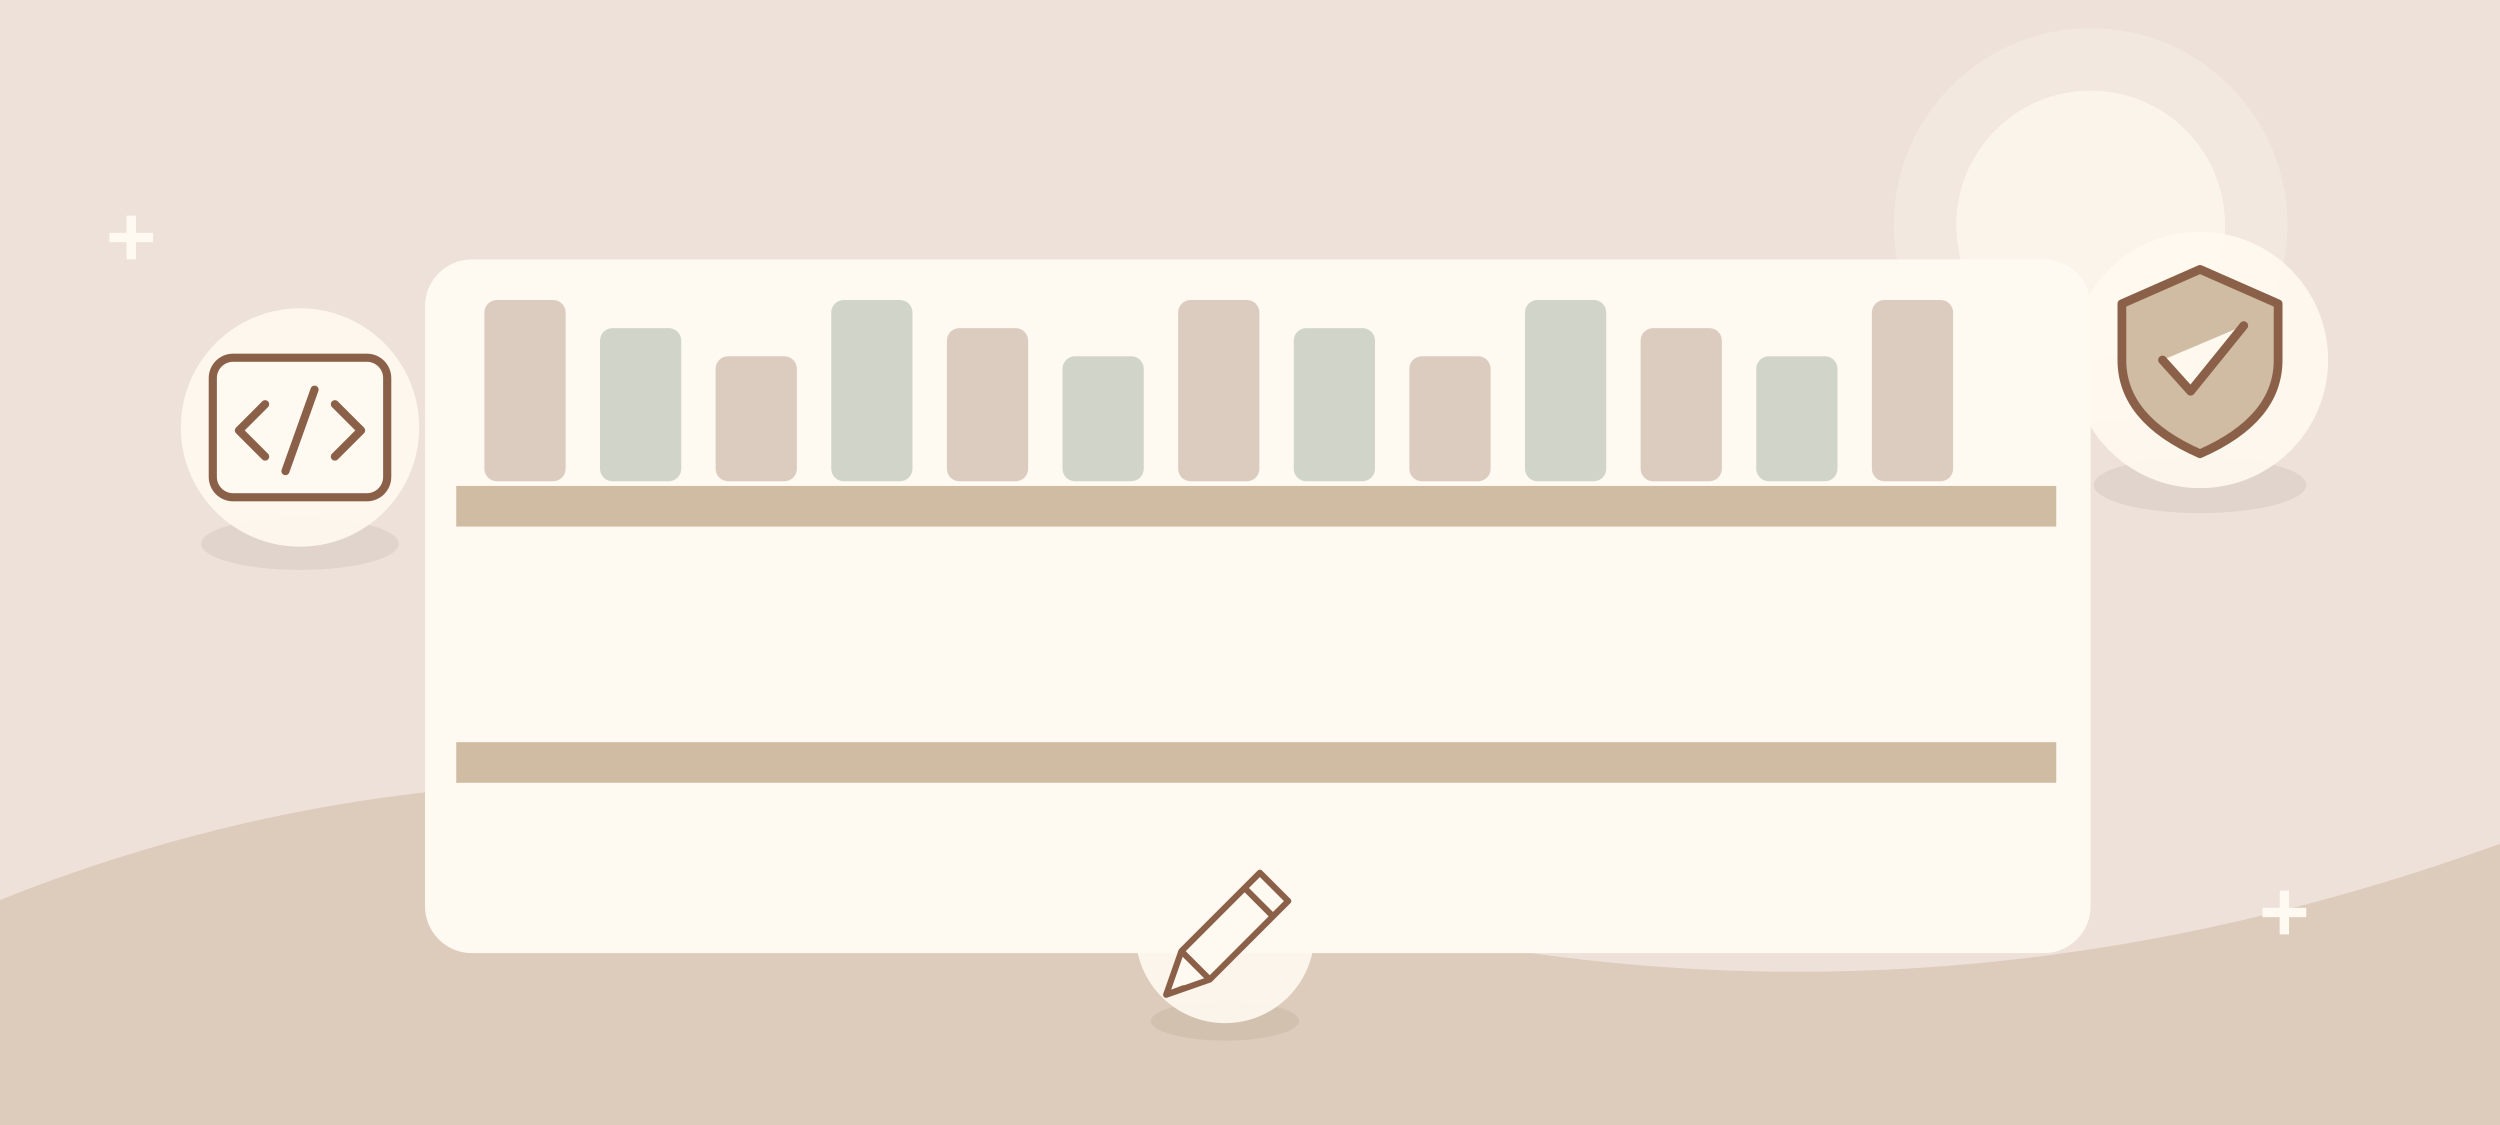
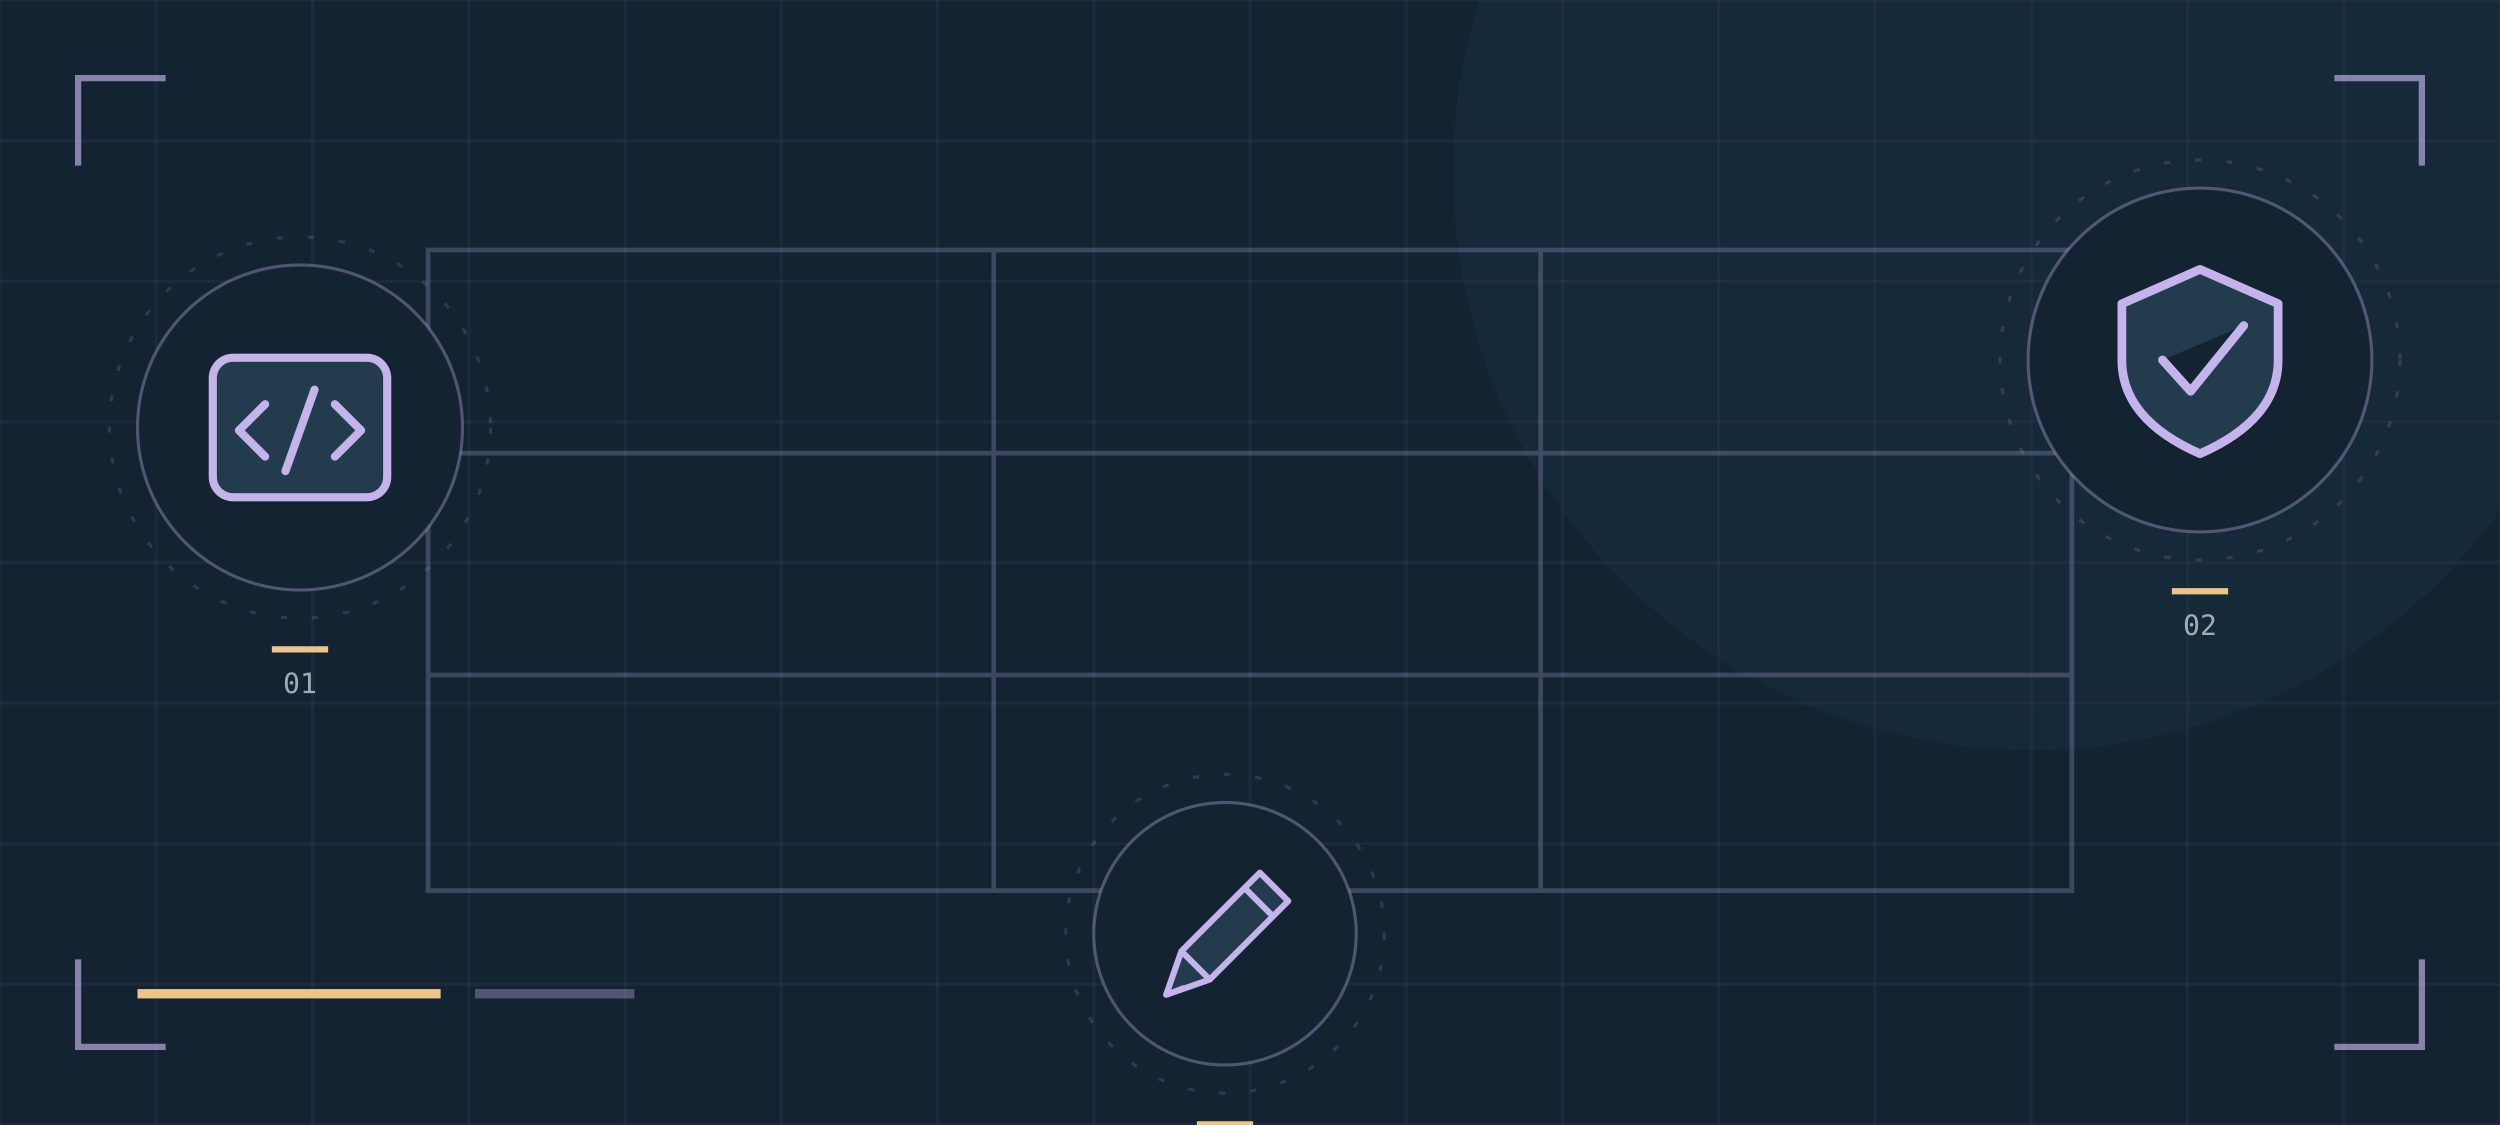
<svg xmlns="http://www.w3.org/2000/svg" class="world-art world-preview " viewBox="0 0 800 360" role="img" aria-label="Secure code review: Trace the risk, explain the repair">
  <g>
-     <rect width="800" height="360" fill="#ede1d9" />
-     <circle cx="669" cy="72" r="43" fill="#fffaf1" opacity=".7" />
-     <circle cx="669" cy="72" r="63" fill="#fffaf1" opacity=".25" />
-     <path d="M0 288Q180 216 385 281T800 270V360H0Z" fill="#d0bca3" opacity=".55" />
-     <rect x="136" y="83" width="533" height="222" rx="15" fill="#fffaf1" />
-     <path d="M146 162H658M146 244H658" stroke="#d0bca3" stroke-width="13" />
-     <rect x="155" y="96" width="26" height="58" rx="4" fill="#8b6049" opacity=".3" />
-     <rect x="192" y="105" width="26" height="49" rx="4" fill="#667f6a" opacity=".3" />
-     <rect x="229" y="114" width="26" height="40" rx="4" fill="#8b6049" opacity=".3" />
-     <rect x="266" y="96" width="26" height="58" rx="4" fill="#667f6a" opacity=".3" />
-     <rect x="303" y="105" width="26" height="49" rx="4" fill="#8b6049" opacity=".3" />
-     <rect x="340" y="114" width="26" height="40" rx="4" fill="#667f6a" opacity=".3" />
-     <rect x="377" y="96" width="26" height="58" rx="4" fill="#8b6049" opacity=".3" />
-     <rect x="414" y="105" width="26" height="49" rx="4" fill="#667f6a" opacity=".3" />
-     <rect x="451" y="114" width="26" height="40" rx="4" fill="#8b6049" opacity=".3" />
-     <rect x="488" y="96" width="26" height="58" rx="4" fill="#667f6a" opacity=".3" />
-     <rect x="525" y="105" width="26" height="49" rx="4" fill="#8b6049" opacity=".3" />
-     <rect x="562" y="114" width="26" height="40" rx="4" fill="#667f6a" opacity=".3" />
-     <rect x="599" y="96" width="26" height="58" rx="4" fill="#8b6049" opacity=".3" />
-     <g transform="translate(96 136.8) scale(0.9302326)">
-       <ellipse cy="40" rx="34" ry="9" fill="#574438" opacity=".08" />
-       <circle r="41" fill="#fffaf1" opacity=".9" />
-       <g stroke="#8b6049" stroke-width="2.8" stroke-linecap="round" stroke-linejoin="round" fill="#fffaf1">
-         <rect x="-30" y="-24" width="60" height="48" rx="7" />
-         <path d="M-12-8L-21 1L-12 10M12-8L21 1L12 10M5-13L-5 15" />
+     <rect width="800" height="360" fill="#132331" />
+     <g stroke="#c5b3ec" stroke-opacity=".055" fill="none">
+       <path d="M0 0V360" />
+       <path d="M50 0V360" />
+       <path d="M100 0V360" />
+       <path d="M150 0V360" />
+       <path d="M200 0V360" />
+       <path d="M250 0V360" />
+       <path d="M300 0V360" />
+       <path d="M350 0V360" />
+       <path d="M400 0V360" />
+       <path d="M450 0V360" />
+       <path d="M500 0V360" />
+       <path d="M550 0V360" />
+       <path d="M600 0V360" />
+       <path d="M650 0V360" />
+       <path d="M700 0V360" />
+       <path d="M750 0V360" />
+       <path d="M800 0V360" />
+       <path d="M0 0H800" />
+       <path d="M0 45H800" />
+       <path d="M0 90H800" />
+       <path d="M0 135H800" />
+       <path d="M0 180H800" />
+       <path d="M0 225H800" />
+       <path d="M0 270H800" />
+       <path d="M0 315H800" />
+       <path d="M0 360H800" />
+     </g>
+     <circle cx="650" cy="55" r="185" fill="#203b4a" opacity=".25" />
+     <g stroke="#c5b3ec" stroke-width="1.5" stroke-opacity=".25" fill="none">
+       <path d="M137 80H663V285H137ZM137 145H663M137 216H663M318 80V285M493 80V285" />
+     </g>
+     <g transform="translate(96 136.8)">
+       <circle r="52" fill="#132331" stroke="#c5b3ec" stroke-opacity=".35" />
+       <circle r="61" fill="none" stroke="#c5b3ec" stroke-opacity=".16" stroke-dasharray="2 8" />
+       <g transform="scale(0.9302326)">
+         <g stroke="#c5b3ec" stroke-width="2.8" stroke-linecap="round" stroke-linejoin="round" fill="#233c4d">
+           <rect x="-30" y="-24" width="60" height="48" rx="7" />
+           <path d="M-12-8L-21 1L-12 10M12-8L21 1L12 10M5-13L-5 15" />
+         </g>
      </g>
+       <path d="M-9 71H9" stroke="#eac489" stroke-width="2" />
+       <text y="85" fill="#d8e6ed" text-anchor="middle" font-family="monospace" font-size="9" opacity=".7">01</text>
    </g>
-     <g transform="translate(704 115.2) scale(1)">
-       <ellipse cy="40" rx="34" ry="9" fill="#574438" opacity=".08" />
-       <circle r="41" fill="#fffaf1" opacity=".9" />
-       <g stroke="#8b6049" stroke-width="2.8" stroke-linecap="round" stroke-linejoin="round" fill="#d0bca3">
-         <path d="M0-29L25-18V0Q25 19 0 30Q-25 19-25 0V-18ZM-12 0L-3 10L14-11" />
+     <g transform="translate(704 115.2)">
+       <circle r="55" fill="#132331" stroke="#c5b3ec" stroke-opacity=".35" />
+       <circle r="64" fill="none" stroke="#c5b3ec" stroke-opacity=".16" stroke-dasharray="2 8" />
+       <g transform="scale(1)">
+         <g stroke="#c5b3ec" stroke-width="2.8" stroke-linecap="round" stroke-linejoin="round" fill="#233c4d">
+           <path d="M0-29L25-18V0Q25 19 0 30Q-25 19-25 0V-18ZM-12 0L-3 10L14-11" />
+         </g>
      </g>
+       <path d="M-9 74H9" stroke="#eac489" stroke-width="2" />
+       <text y="88" fill="#d8e6ed" text-anchor="middle" font-family="monospace" font-size="9" opacity=".7">02</text>
    </g>
-     <g transform="translate(392 298.8) scale(0.6976744)">
-       <ellipse cy="40" rx="34" ry="9" fill="#574438" opacity=".08" />
-       <circle r="41" fill="#fffaf1" opacity=".9" />
-       <g stroke="#8b6049" stroke-width="2.8" stroke-linecap="round" stroke-linejoin="round" fill="#fffaf1">
-         <path d="M-27 28L-20 8L16-28L29-15L-7 21ZM-20 8L-7 21M9-21L22-8M-27 28L-19 25" />
+     <g transform="translate(392 298.8)">
+       <circle r="42" fill="#132331" stroke="#c5b3ec" stroke-opacity=".35" />
+       <circle r="51" fill="none" stroke="#c5b3ec" stroke-opacity=".16" stroke-dasharray="2 8" />
+       <g transform="scale(0.6976744)">
+         <g stroke="#c5b3ec" stroke-width="2.8" stroke-linecap="round" stroke-linejoin="round" fill="#233c4d">
+           <path d="M-27 28L-20 8L16-28L29-15L-7 21ZM-20 8L-7 21M9-21L22-8M-27 28L-19 25" />
+         </g>
      </g>
+       <path d="M-9 61H9" stroke="#eac489" stroke-width="2" />
+       <text y="75" fill="#d8e6ed" text-anchor="middle" font-family="monospace" font-size="9" opacity=".7">03</text>
    </g>
-     <path d="M42 69v14M35 76h14M731 285v14M724 292h14" stroke="#fffaf1" stroke-width="3" />
+     <path d="M25 53V25H53M747 25H775V53M25 307V335H53M747 335H775V307" stroke="#c5b3ec" stroke-width="2" fill="none" opacity=".65" />
+     <path d="M44 318H141" stroke="#eac489" stroke-width="3" />
+     <path d="M152 318H203" stroke="#c5b3ec" stroke-width="3" opacity=".35" />
  </g>
</svg>
